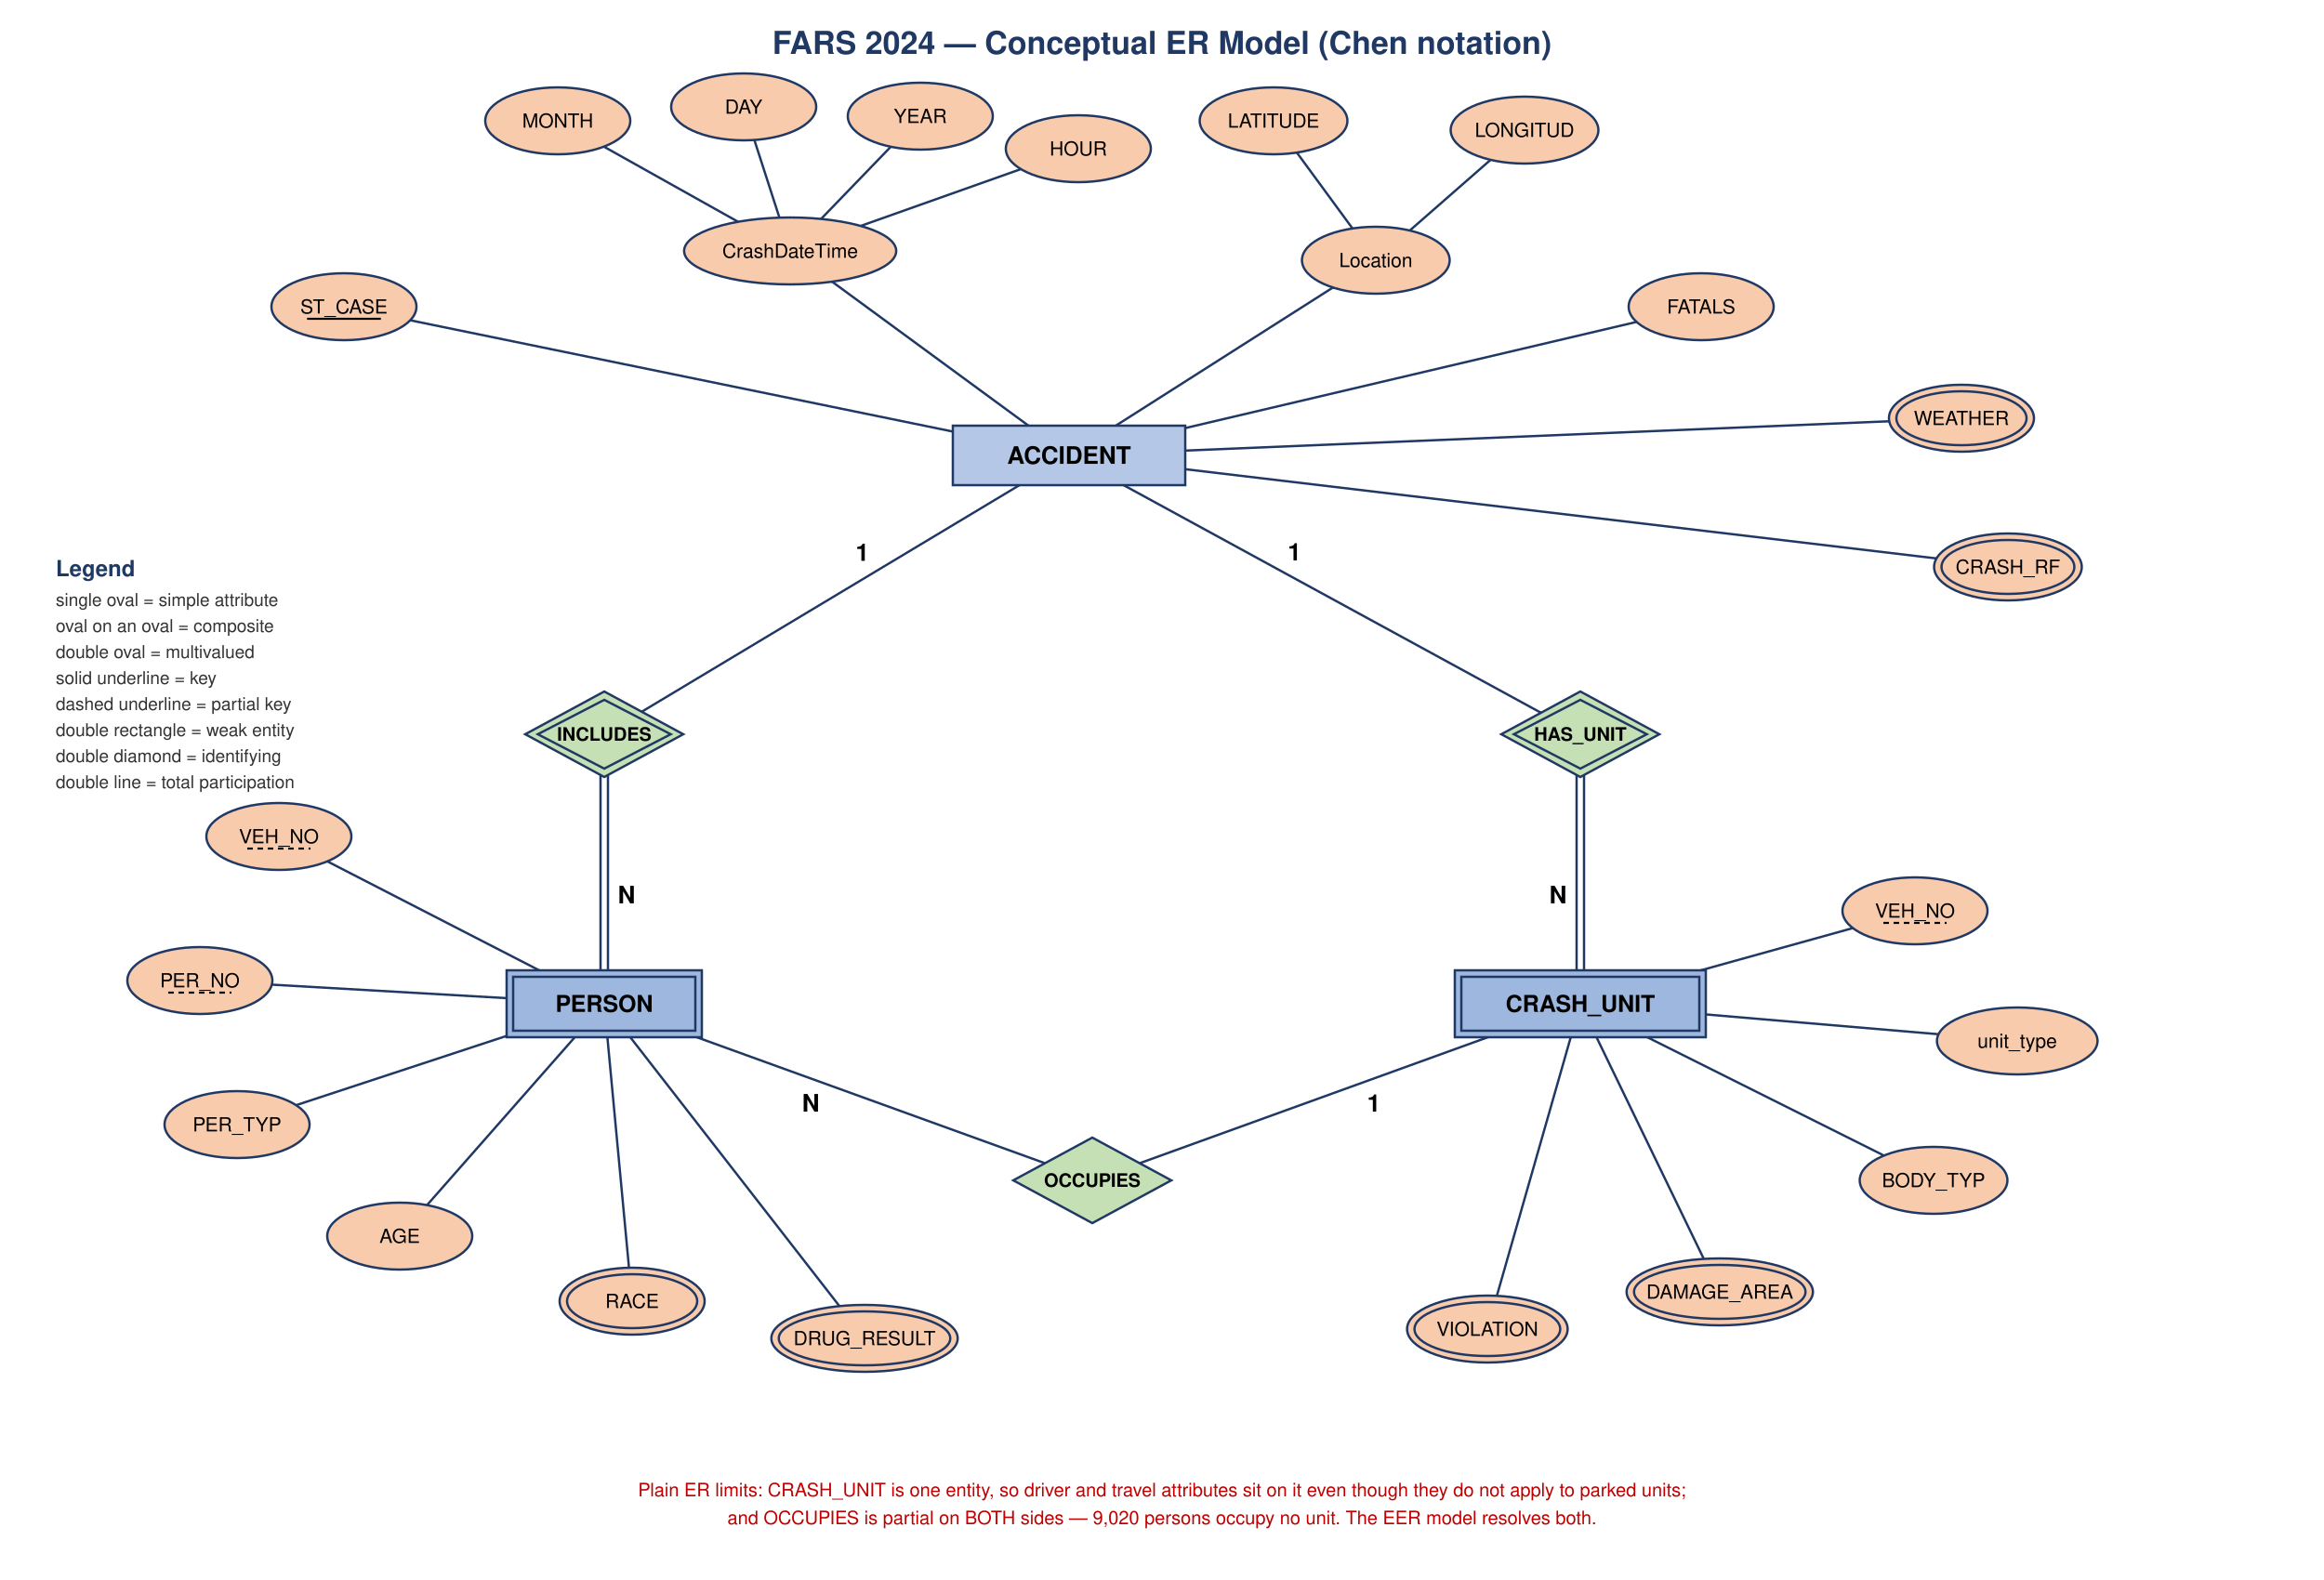
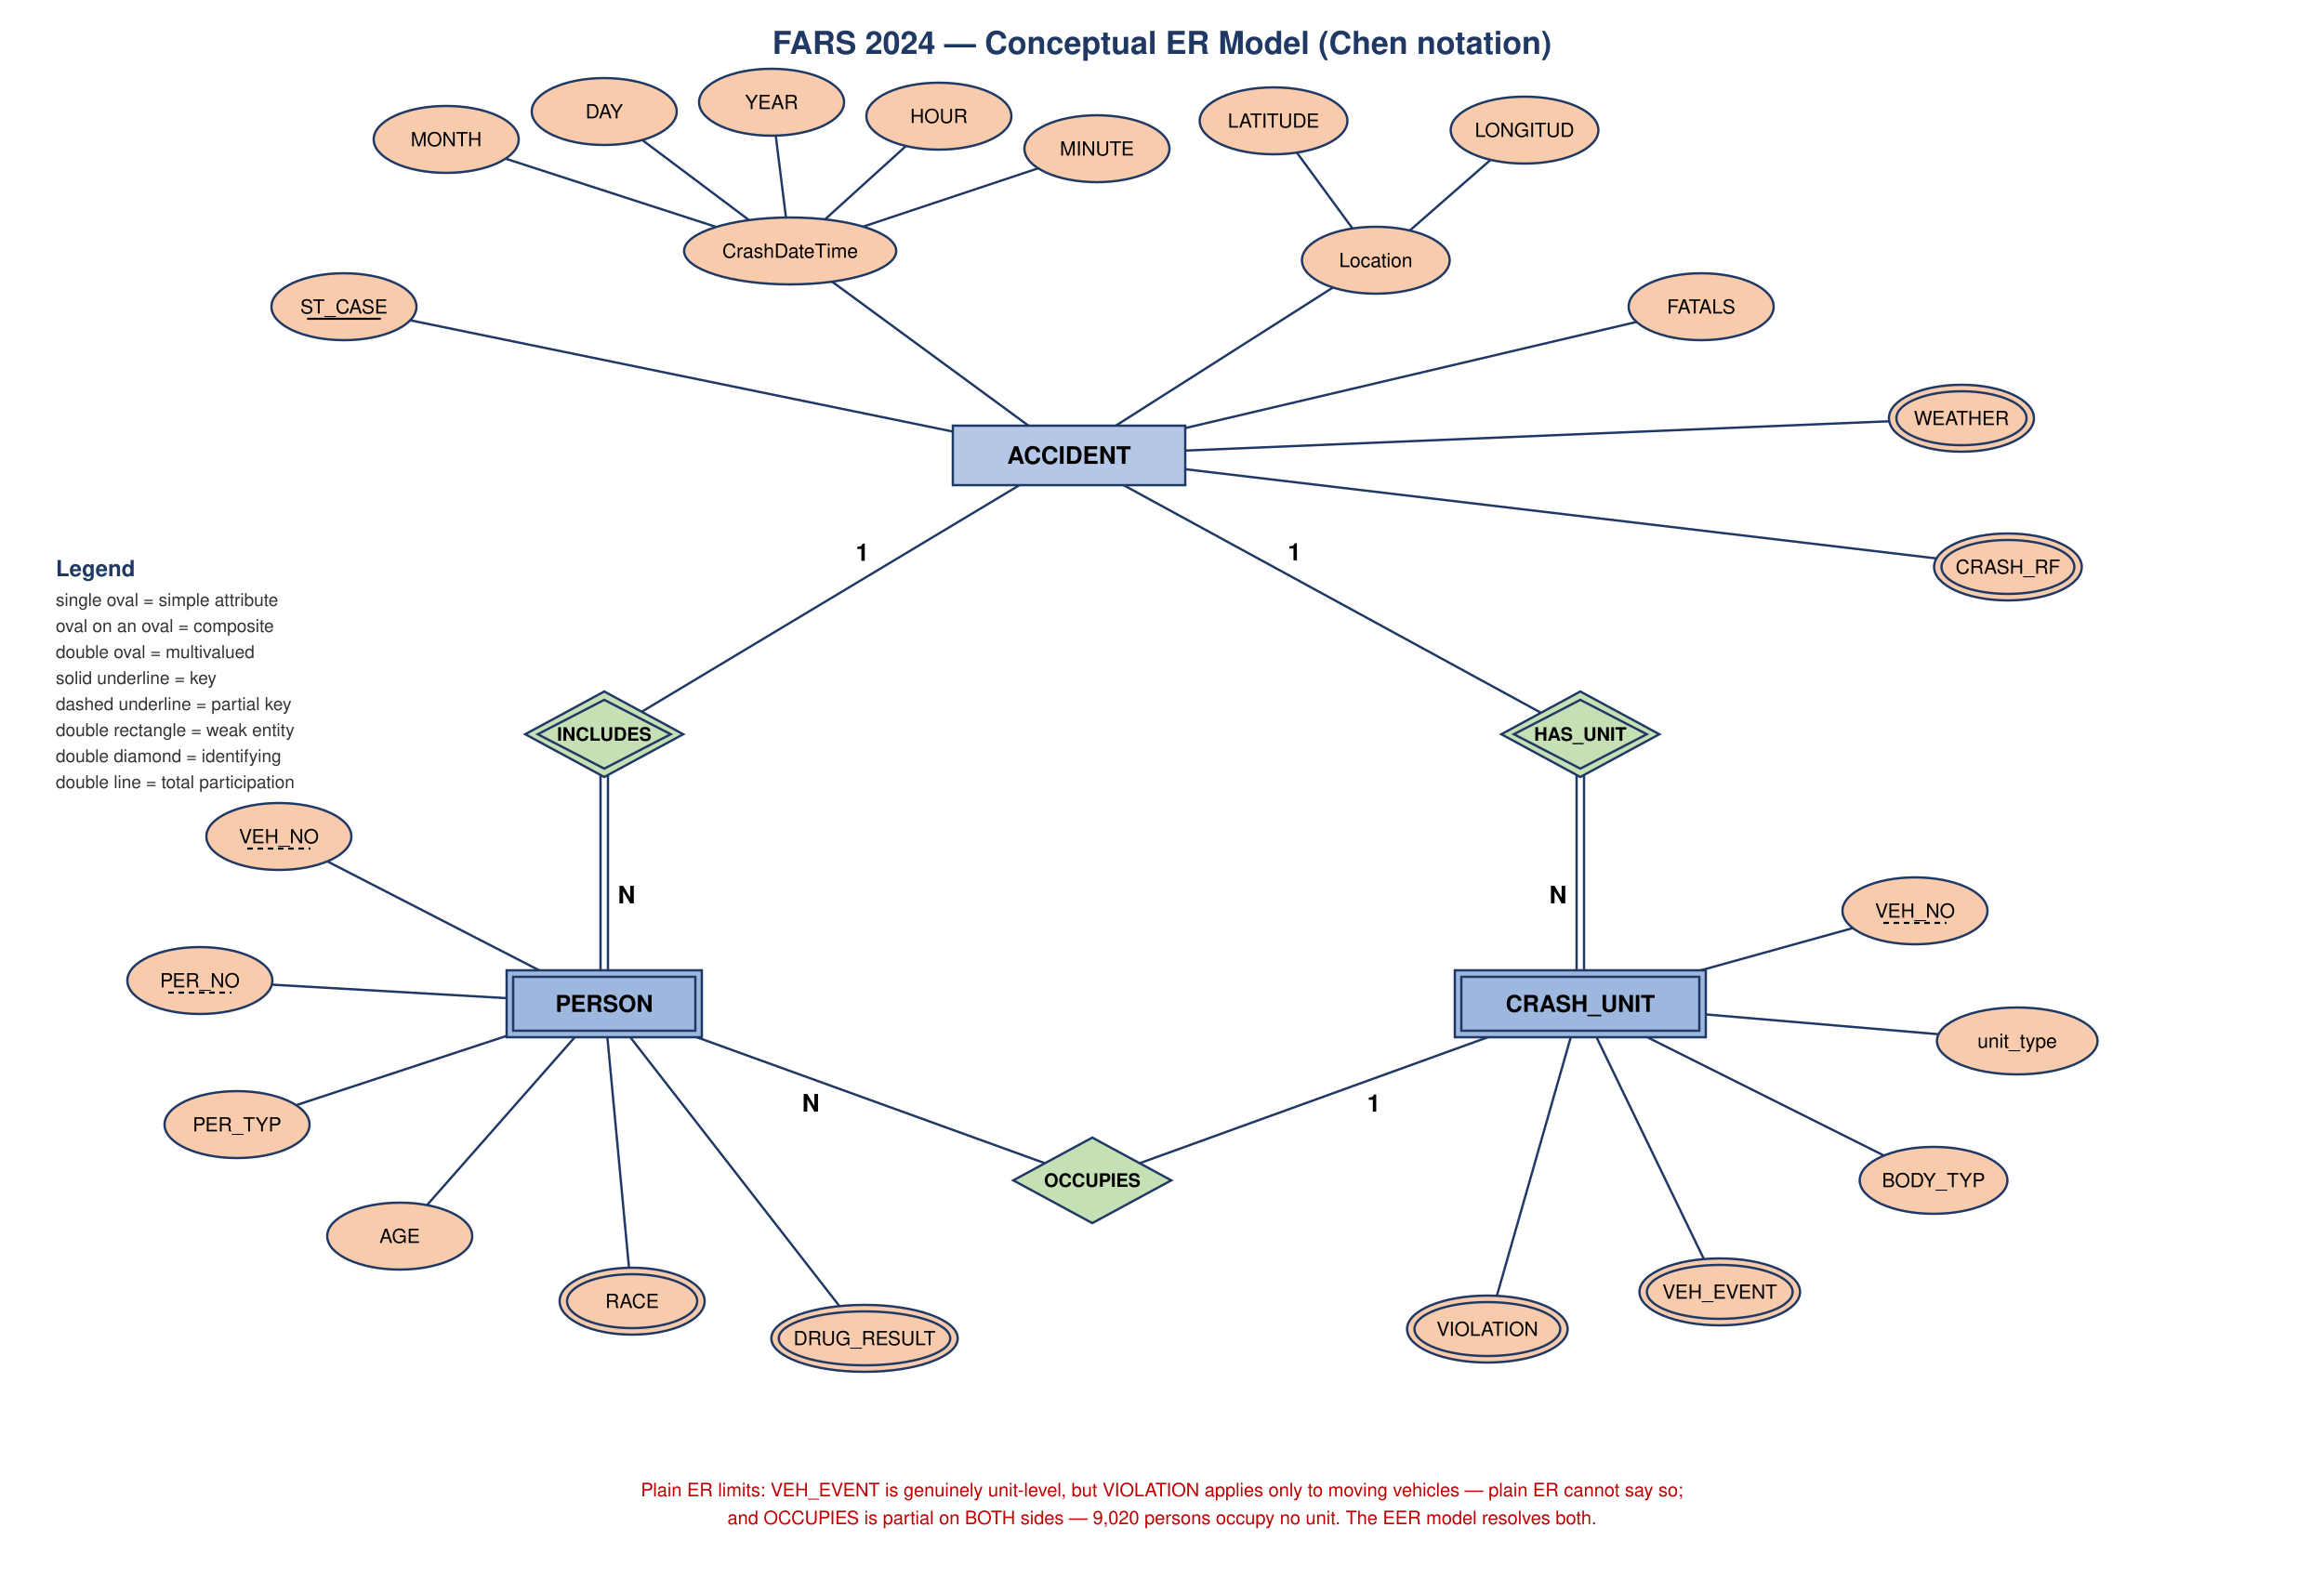
<svg xmlns="http://www.w3.org/2000/svg" viewBox="0 0 2500 1700" width="2500" height="1700">
  <rect width="2500" height="1700" fill="#FFFFFF" />
  <text x="1250.0" y="58" font-family="Segoe UI, Helvetica, Arial, sans-serif" font-size="34" font-weight="700" fill="#1F3864" text-anchor="middle">FARS 2024 — Conceptual ER Model (Chen notation)</text>
  <line x1="1150" y1="490" x2="370" y2="330" stroke="#1F3864" stroke-width="2.5" />
  <line x1="1150" y1="490" x2="850" y2="270" stroke="#1F3864" stroke-width="2.5" />
  <line x1="1150" y1="490" x2="1480" y2="280" stroke="#1F3864" stroke-width="2.5" />
  <line x1="1150" y1="490" x2="1830" y2="330" stroke="#1F3864" stroke-width="2.5" />
  <line x1="1150" y1="490" x2="2110" y2="450" stroke="#1F3864" stroke-width="2.5" />
  <line x1="1150" y1="490" x2="2160" y2="610" stroke="#1F3864" stroke-width="2.5" />
-   <line x1="850" y1="270" x2="600" y2="130" stroke="#1F3864" stroke-width="2.5" />
-   <line x1="850" y1="270" x2="800" y2="115" stroke="#1F3864" stroke-width="2.5" />
-   <line x1="850" y1="270" x2="990" y2="125" stroke="#1F3864" stroke-width="2.5" />
-   <line x1="850" y1="270" x2="1160" y2="160" stroke="#1F3864" stroke-width="2.5" />
+   <line x1="850" y1="270" x2="480" y2="150" stroke="#1F3864" stroke-width="2.5" />
+   <line x1="850" y1="270" x2="650" y2="120" stroke="#1F3864" stroke-width="2.5" />
+   <line x1="850" y1="270" x2="830" y2="110" stroke="#1F3864" stroke-width="2.5" />
+   <line x1="850" y1="270" x2="1010" y2="125" stroke="#1F3864" stroke-width="2.5" />
+   <line x1="850" y1="270" x2="1180" y2="160" stroke="#1F3864" stroke-width="2.5" />
  <line x1="1480" y1="280" x2="1370" y2="130" stroke="#1F3864" stroke-width="2.5" />
  <line x1="1480" y1="280" x2="1640" y2="140" stroke="#1F3864" stroke-width="2.5" />
  <line x1="650" y1="1080" x2="300" y2="900" stroke="#1F3864" stroke-width="2.5" />
  <line x1="650" y1="1080" x2="215" y2="1055" stroke="#1F3864" stroke-width="2.5" />
  <line x1="650" y1="1080" x2="255" y2="1210" stroke="#1F3864" stroke-width="2.5" />
  <line x1="650" y1="1080" x2="430" y2="1330" stroke="#1F3864" stroke-width="2.5" />
  <line x1="650" y1="1080" x2="680" y2="1400" stroke="#1F3864" stroke-width="2.5" />
  <line x1="650" y1="1080" x2="930" y2="1440" stroke="#1F3864" stroke-width="2.5" />
  <line x1="1700" y1="1080" x2="2060" y2="980" stroke="#1F3864" stroke-width="2.5" />
  <line x1="1700" y1="1080" x2="2170" y2="1120" stroke="#1F3864" stroke-width="2.5" />
  <line x1="1700" y1="1080" x2="2080" y2="1270" stroke="#1F3864" stroke-width="2.5" />
  <line x1="1700" y1="1080" x2="1850" y2="1390" stroke="#1F3864" stroke-width="2.5" />
  <line x1="1700" y1="1080" x2="1600" y2="1430" stroke="#1F3864" stroke-width="2.5" />
  <line x1="1150" y1="490" x2="650" y2="790" stroke="#1F3864" stroke-width="2.5" />
  <line x1="646.0" y1="790.0" x2="646.0" y2="1080.0" stroke="#1F3864" stroke-width="2.5" />
  <line x1="654.0" y1="790.0" x2="654.0" y2="1080.0" stroke="#1F3864" stroke-width="2.5" />
  <line x1="1150" y1="490" x2="1700" y2="790" stroke="#1F3864" stroke-width="2.5" />
  <line x1="1696.0" y1="790.0" x2="1696.0" y2="1080.0" stroke="#1F3864" stroke-width="2.5" />
  <line x1="1704.0" y1="790.0" x2="1704.0" y2="1080.0" stroke="#1F3864" stroke-width="2.5" />
  <line x1="650" y1="1080" x2="1175" y2="1270" stroke="#1F3864" stroke-width="2.5" />
  <line x1="1175" y1="1270" x2="1700" y2="1080" stroke="#1F3864" stroke-width="2.5" />
  <rect x="1025.0" y="458.0" width="250" height="64" fill="#B4C7E7" stroke="#1F3864" stroke-width="2.5" />
  <text x="1150" y="499.1" font-family="Segoe UI, Helvetica, Arial, sans-serif" font-size="26" font-weight="600" fill="#000" text-anchor="middle">ACCIDENT</text>
  <rect x="545.0" y="1044.0" width="210" height="72" fill="#9DB7DE" stroke="#1F3864" stroke-width="2.5" />
  <rect x="552.0" y="1051.0" width="196" height="58" fill="none" stroke="#1F3864" stroke-width="2.5" />
  <text x="650" y="1088.75" font-family="Segoe UI, Helvetica, Arial, sans-serif" font-size="25" font-weight="600" fill="#000" text-anchor="middle">PERSON</text>
  <rect x="1565.0" y="1044.0" width="270" height="72" fill="#9DB7DE" stroke="#1F3864" stroke-width="2.5" />
  <rect x="1572.0" y="1051.0" width="256" height="58" fill="none" stroke="#1F3864" stroke-width="2.5" />
  <text x="1700" y="1088.75" font-family="Segoe UI, Helvetica, Arial, sans-serif" font-size="25" font-weight="600" fill="#000" text-anchor="middle">CRASH_UNIT</text>
  <polygon points="650,744.0 735.0,790 650,836.0 565.0,790" fill="#C5E0B4" stroke="#1F3864" stroke-width="2.5" />
  <polygon points="650,753.0 721.5,790 650,827.0 578.5,790" fill="none" stroke="#1F3864" stroke-width="2.5" />
  <text x="650" y="797.0" font-family="Segoe UI, Helvetica, Arial, sans-serif" font-size="20" font-weight="600" fill="#000" text-anchor="middle">INCLUDES</text>
  <polygon points="1700,744.0 1785.0,790 1700,836.0 1615.0,790" fill="#C5E0B4" stroke="#1F3864" stroke-width="2.5" />
  <polygon points="1700,753.0 1771.5,790 1700,827.0 1628.5,790" fill="none" stroke="#1F3864" stroke-width="2.5" />
  <text x="1700" y="797.0" font-family="Segoe UI, Helvetica, Arial, sans-serif" font-size="20" font-weight="600" fill="#000" text-anchor="middle">HAS_UNIT</text>
  <polygon points="1175,1224.0 1260.0,1270 1175,1316.0 1090.0,1270" fill="#C5E0B4" stroke="#1F3864" stroke-width="2.5" />
  <text x="1175" y="1277.0" font-family="Segoe UI, Helvetica, Arial, sans-serif" font-size="20" font-weight="600" fill="#000" text-anchor="middle">OCCUPIES</text>
  <ellipse cx="370" cy="330" rx="78" ry="36" fill="#F8CBAD" stroke="#1F3864" stroke-width="2.5" />
  <text x="370" y="337.35" font-family="Segoe UI, Helvetica, Arial, sans-serif" font-size="21" font-weight="400" fill="#000" text-anchor="middle">ST_CASE</text>
  <line x1="330.31" y1="343" x2="409.69" y2="343" stroke="#000" stroke-width="2.2" />
  <ellipse cx="850" cy="270" rx="114.09" ry="36" fill="#F8CBAD" stroke="#1F3864" stroke-width="2.5" />
  <text x="850" y="277.35" font-family="Segoe UI, Helvetica, Arial, sans-serif" font-size="21" font-weight="400" fill="#000" text-anchor="middle">CrashDateTime</text>
-   <ellipse cx="600" cy="130" rx="78" ry="36" fill="#F8CBAD" stroke="#1F3864" stroke-width="2.5" />
-   <text x="600" y="137.35" font-family="Segoe UI, Helvetica, Arial, sans-serif" font-size="21" font-weight="400" fill="#000" text-anchor="middle">MONTH</text>
-   <ellipse cx="800" cy="115" rx="78" ry="36" fill="#F8CBAD" stroke="#1F3864" stroke-width="2.5" />
-   <text x="800" y="122.35" font-family="Segoe UI, Helvetica, Arial, sans-serif" font-size="21" font-weight="400" fill="#000" text-anchor="middle">DAY</text>
-   <ellipse cx="990" cy="125" rx="78" ry="36" fill="#F8CBAD" stroke="#1F3864" stroke-width="2.5" />
-   <text x="990" y="132.35" font-family="Segoe UI, Helvetica, Arial, sans-serif" font-size="21" font-weight="400" fill="#000" text-anchor="middle">YEAR</text>
-   <ellipse cx="1160" cy="160" rx="78" ry="36" fill="#F8CBAD" stroke="#1F3864" stroke-width="2.5" />
-   <text x="1160" y="167.35" font-family="Segoe UI, Helvetica, Arial, sans-serif" font-size="21" font-weight="400" fill="#000" text-anchor="middle">HOUR</text>
+   <ellipse cx="480" cy="150" rx="78" ry="36" fill="#F8CBAD" stroke="#1F3864" stroke-width="2.5" />
+   <text x="480" y="157.35" font-family="Segoe UI, Helvetica, Arial, sans-serif" font-size="21" font-weight="400" fill="#000" text-anchor="middle">MONTH</text>
+   <ellipse cx="650" cy="120" rx="78" ry="36" fill="#F8CBAD" stroke="#1F3864" stroke-width="2.5" />
+   <text x="650" y="127.35" font-family="Segoe UI, Helvetica, Arial, sans-serif" font-size="21" font-weight="400" fill="#000" text-anchor="middle">DAY</text>
+   <ellipse cx="830" cy="110" rx="78" ry="36" fill="#F8CBAD" stroke="#1F3864" stroke-width="2.5" />
+   <text x="830" y="117.35" font-family="Segoe UI, Helvetica, Arial, sans-serif" font-size="21" font-weight="400" fill="#000" text-anchor="middle">YEAR</text>
+   <ellipse cx="1010" cy="125" rx="78" ry="36" fill="#F8CBAD" stroke="#1F3864" stroke-width="2.5" />
+   <text x="1010" y="132.35" font-family="Segoe UI, Helvetica, Arial, sans-serif" font-size="21" font-weight="400" fill="#000" text-anchor="middle">HOUR</text>
+   <ellipse cx="1180" cy="160" rx="78" ry="36" fill="#F8CBAD" stroke="#1F3864" stroke-width="2.5" />
+   <text x="1180" y="167.35" font-family="Segoe UI, Helvetica, Arial, sans-serif" font-size="21" font-weight="400" fill="#000" text-anchor="middle">MINUTE</text>
  <ellipse cx="1480" cy="280" rx="79.44" ry="36" fill="#F8CBAD" stroke="#1F3864" stroke-width="2.5" />
  <text x="1480" y="287.35" font-family="Segoe UI, Helvetica, Arial, sans-serif" font-size="21" font-weight="400" fill="#000" text-anchor="middle">Location</text>
  <ellipse cx="1370" cy="130" rx="79.44" ry="36" fill="#F8CBAD" stroke="#1F3864" stroke-width="2.5" />
  <text x="1370" y="137.35" font-family="Segoe UI, Helvetica, Arial, sans-serif" font-size="21" font-weight="400" fill="#000" text-anchor="middle">LATITUDE</text>
  <ellipse cx="1640" cy="140" rx="79.44" ry="36" fill="#F8CBAD" stroke="#1F3864" stroke-width="2.5" />
  <text x="1640" y="147.35" font-family="Segoe UI, Helvetica, Arial, sans-serif" font-size="21" font-weight="400" fill="#000" text-anchor="middle">LONGITUD</text>
  <ellipse cx="1830" cy="330" rx="78" ry="36" fill="#F8CBAD" stroke="#1F3864" stroke-width="2.5" />
  <text x="1830" y="337.35" font-family="Segoe UI, Helvetica, Arial, sans-serif" font-size="21" font-weight="400" fill="#000" text-anchor="middle">FATALS</text>
  <ellipse cx="2110" cy="450" rx="78" ry="36" fill="#F8CBAD" stroke="#1F3864" stroke-width="2.5" />
  <ellipse cx="2110" cy="450" rx="70" ry="29" fill="none" stroke="#1F3864" stroke-width="2.5" />
  <text x="2110" y="457.35" font-family="Segoe UI, Helvetica, Arial, sans-serif" font-size="21" font-weight="400" fill="#000" text-anchor="middle">WEATHER</text>
  <ellipse cx="2160" cy="610" rx="79.44" ry="36" fill="#F8CBAD" stroke="#1F3864" stroke-width="2.5" />
  <ellipse cx="2160" cy="610" rx="71.44" ry="29" fill="none" stroke="#1F3864" stroke-width="2.5" />
  <text x="2160" y="617.35" font-family="Segoe UI, Helvetica, Arial, sans-serif" font-size="21" font-weight="400" fill="#000" text-anchor="middle">CRASH_RF</text>
  <ellipse cx="300" cy="900" rx="78" ry="36" fill="#F8CBAD" stroke="#1F3864" stroke-width="2.5" />
  <text x="300" y="907.35" font-family="Segoe UI, Helvetica, Arial, sans-serif" font-size="21" font-weight="400" fill="#000" text-anchor="middle">VEH_NO</text>
  <line x1="265.98" y1="913" x2="334.02" y2="913" stroke="#000" stroke-width="2.2" stroke-dasharray="6,5" />
  <ellipse cx="215" cy="1055" rx="78" ry="36" fill="#F8CBAD" stroke="#1F3864" stroke-width="2.5" />
  <text x="215" y="1062.35" font-family="Segoe UI, Helvetica, Arial, sans-serif" font-size="21" font-weight="400" fill="#000" text-anchor="middle">PER_NO</text>
  <line x1="180.98" y1="1068" x2="249.02" y2="1068" stroke="#000" stroke-width="2.2" stroke-dasharray="6,5" />
  <ellipse cx="255" cy="1210" rx="78" ry="36" fill="#F8CBAD" stroke="#1F3864" stroke-width="2.5" />
  <text x="255" y="1217.35" font-family="Segoe UI, Helvetica, Arial, sans-serif" font-size="21" font-weight="400" fill="#000" text-anchor="middle">PER_TYP</text>
  <ellipse cx="430" cy="1330" rx="78" ry="36" fill="#F8CBAD" stroke="#1F3864" stroke-width="2.5" />
  <text x="430" y="1337.35" font-family="Segoe UI, Helvetica, Arial, sans-serif" font-size="21" font-weight="400" fill="#000" text-anchor="middle">AGE</text>
  <ellipse cx="680" cy="1400" rx="78" ry="36" fill="#F8CBAD" stroke="#1F3864" stroke-width="2.5" />
  <ellipse cx="680" cy="1400" rx="70" ry="29" fill="none" stroke="#1F3864" stroke-width="2.5" />
  <text x="680" y="1407.35" font-family="Segoe UI, Helvetica, Arial, sans-serif" font-size="21" font-weight="400" fill="#000" text-anchor="middle">RACE</text>
  <ellipse cx="930" cy="1440" rx="100.23" ry="36" fill="#F8CBAD" stroke="#1F3864" stroke-width="2.5" />
  <ellipse cx="930" cy="1440" rx="92.23" ry="29" fill="none" stroke="#1F3864" stroke-width="2.5" />
  <text x="930" y="1447.35" font-family="Segoe UI, Helvetica, Arial, sans-serif" font-size="21" font-weight="400" fill="#000" text-anchor="middle">DRUG_RESULT</text>
  <ellipse cx="2060" cy="980" rx="78" ry="36" fill="#F8CBAD" stroke="#1F3864" stroke-width="2.5" />
  <text x="2060" y="987.35" font-family="Segoe UI, Helvetica, Arial, sans-serif" font-size="21" font-weight="400" fill="#000" text-anchor="middle">VEH_NO</text>
  <line x1="2025.98" y1="993" x2="2094.02" y2="993" stroke="#000" stroke-width="2.2" stroke-dasharray="6,5" />
  <ellipse cx="2170" cy="1120" rx="86.37" ry="36" fill="#F8CBAD" stroke="#1F3864" stroke-width="2.5" />
  <text x="2170" y="1127.35" font-family="Segoe UI, Helvetica, Arial, sans-serif" font-size="21" font-weight="400" fill="#000" text-anchor="middle">unit_type</text>
  <ellipse cx="2080" cy="1270" rx="79.44" ry="36" fill="#F8CBAD" stroke="#1F3864" stroke-width="2.5" />
  <text x="2080" y="1277.35" font-family="Segoe UI, Helvetica, Arial, sans-serif" font-size="21" font-weight="400" fill="#000" text-anchor="middle">BODY_TYP</text>
-   <ellipse cx="1850" cy="1390" rx="100.23" ry="36" fill="#F8CBAD" stroke="#1F3864" stroke-width="2.5" />
-   <ellipse cx="1850" cy="1390" rx="92.23" ry="29" fill="none" stroke="#1F3864" stroke-width="2.5" />
-   <text x="1850" y="1397.35" font-family="Segoe UI, Helvetica, Arial, sans-serif" font-size="21" font-weight="400" fill="#000" text-anchor="middle">DAMAGE_AREA</text>
+   <ellipse cx="1850" cy="1390" rx="86.37" ry="36" fill="#F8CBAD" stroke="#1F3864" stroke-width="2.5" />
+   <ellipse cx="1850" cy="1390" rx="78.37" ry="29" fill="none" stroke="#1F3864" stroke-width="2.5" />
+   <text x="1850" y="1397.35" font-family="Segoe UI, Helvetica, Arial, sans-serif" font-size="21" font-weight="400" fill="#000" text-anchor="middle">VEH_EVENT</text>
  <ellipse cx="1600" cy="1430" rx="86.37" ry="36" fill="#F8CBAD" stroke="#1F3864" stroke-width="2.5" />
  <ellipse cx="1600" cy="1430" rx="78.37" ry="29" fill="none" stroke="#1F3864" stroke-width="2.5" />
  <text x="1600" y="1437.35" font-family="Segoe UI, Helvetica, Arial, sans-serif" font-size="21" font-weight="400" fill="#000" text-anchor="middle">VIOLATION</text>
  <text x="927.652" y="603.42" font-family="Segoe UI, Helvetica, Arial, sans-serif" font-size="26" font-weight="700" fill="#000" text-anchor="middle">1</text>
  <text x="674.0" y="972.0" font-family="Segoe UI, Helvetica, Arial, sans-serif" font-size="26" font-weight="700" fill="#000" text-anchor="middle">N</text>
  <text x="1392.492" y="602.931" font-family="Segoe UI, Helvetica, Arial, sans-serif" font-size="26" font-weight="700" fill="#000" text-anchor="middle">1</text>
  <text x="1676.0" y="972.0" font-family="Segoe UI, Helvetica, Arial, sans-serif" font-size="26" font-weight="700" fill="#000" text-anchor="middle">N</text>
  <text x="872.152" y="1196.048" font-family="Segoe UI, Helvetica, Arial, sans-serif" font-size="26" font-weight="700" fill="#000" text-anchor="middle">N</text>
  <text x="1477.848" y="1196.048" font-family="Segoe UI, Helvetica, Arial, sans-serif" font-size="26" font-weight="700" fill="#000" text-anchor="middle">1</text>
  <text x="60" y="620" font-family="Segoe UI, Helvetica, Arial, sans-serif" font-size="24" font-weight="700" fill="#1F3864" text-anchor="start">Legend</text>
  <text x="60" y="652" font-family="Segoe UI, Helvetica, Arial, sans-serif" font-size="19" font-weight="400" fill="#333" text-anchor="start">single oval = simple attribute</text>
  <text x="60" y="680" font-family="Segoe UI, Helvetica, Arial, sans-serif" font-size="19" font-weight="400" fill="#333" text-anchor="start">oval on an oval = composite</text>
  <text x="60" y="708" font-family="Segoe UI, Helvetica, Arial, sans-serif" font-size="19" font-weight="400" fill="#333" text-anchor="start">double oval = multivalued</text>
  <text x="60" y="736" font-family="Segoe UI, Helvetica, Arial, sans-serif" font-size="19" font-weight="400" fill="#333" text-anchor="start">solid underline = key</text>
  <text x="60" y="764" font-family="Segoe UI, Helvetica, Arial, sans-serif" font-size="19" font-weight="400" fill="#333" text-anchor="start">dashed underline = partial key</text>
  <text x="60" y="792" font-family="Segoe UI, Helvetica, Arial, sans-serif" font-size="19" font-weight="400" fill="#333" text-anchor="start">double rectangle = weak entity</text>
  <text x="60" y="820" font-family="Segoe UI, Helvetica, Arial, sans-serif" font-size="19" font-weight="400" fill="#333" text-anchor="start">double diamond = identifying</text>
  <text x="60" y="848" font-family="Segoe UI, Helvetica, Arial, sans-serif" font-size="19" font-weight="400" fill="#333" text-anchor="start">double line = total participation</text>
-   <text x="1250" y="1610" font-family="Segoe UI, Helvetica, Arial, sans-serif" font-size="20" font-weight="400" fill="#C00000" text-anchor="middle">Plain ER limits: CRASH_UNIT is one entity, so driver and travel attributes sit on it even though they do not apply to parked units;</text>
+   <text x="1250" y="1610" font-family="Segoe UI, Helvetica, Arial, sans-serif" font-size="20" font-weight="400" fill="#C00000" text-anchor="middle">Plain ER limits: VEH_EVENT is genuinely unit-level, but VIOLATION applies only to moving vehicles — plain ER cannot say so;</text>
  <text x="1250" y="1640" font-family="Segoe UI, Helvetica, Arial, sans-serif" font-size="20" font-weight="400" fill="#C00000" text-anchor="middle">and OCCUPIES is partial on BOTH sides — 9,020 persons occupy no unit. The EER model resolves both.</text>
</svg>
